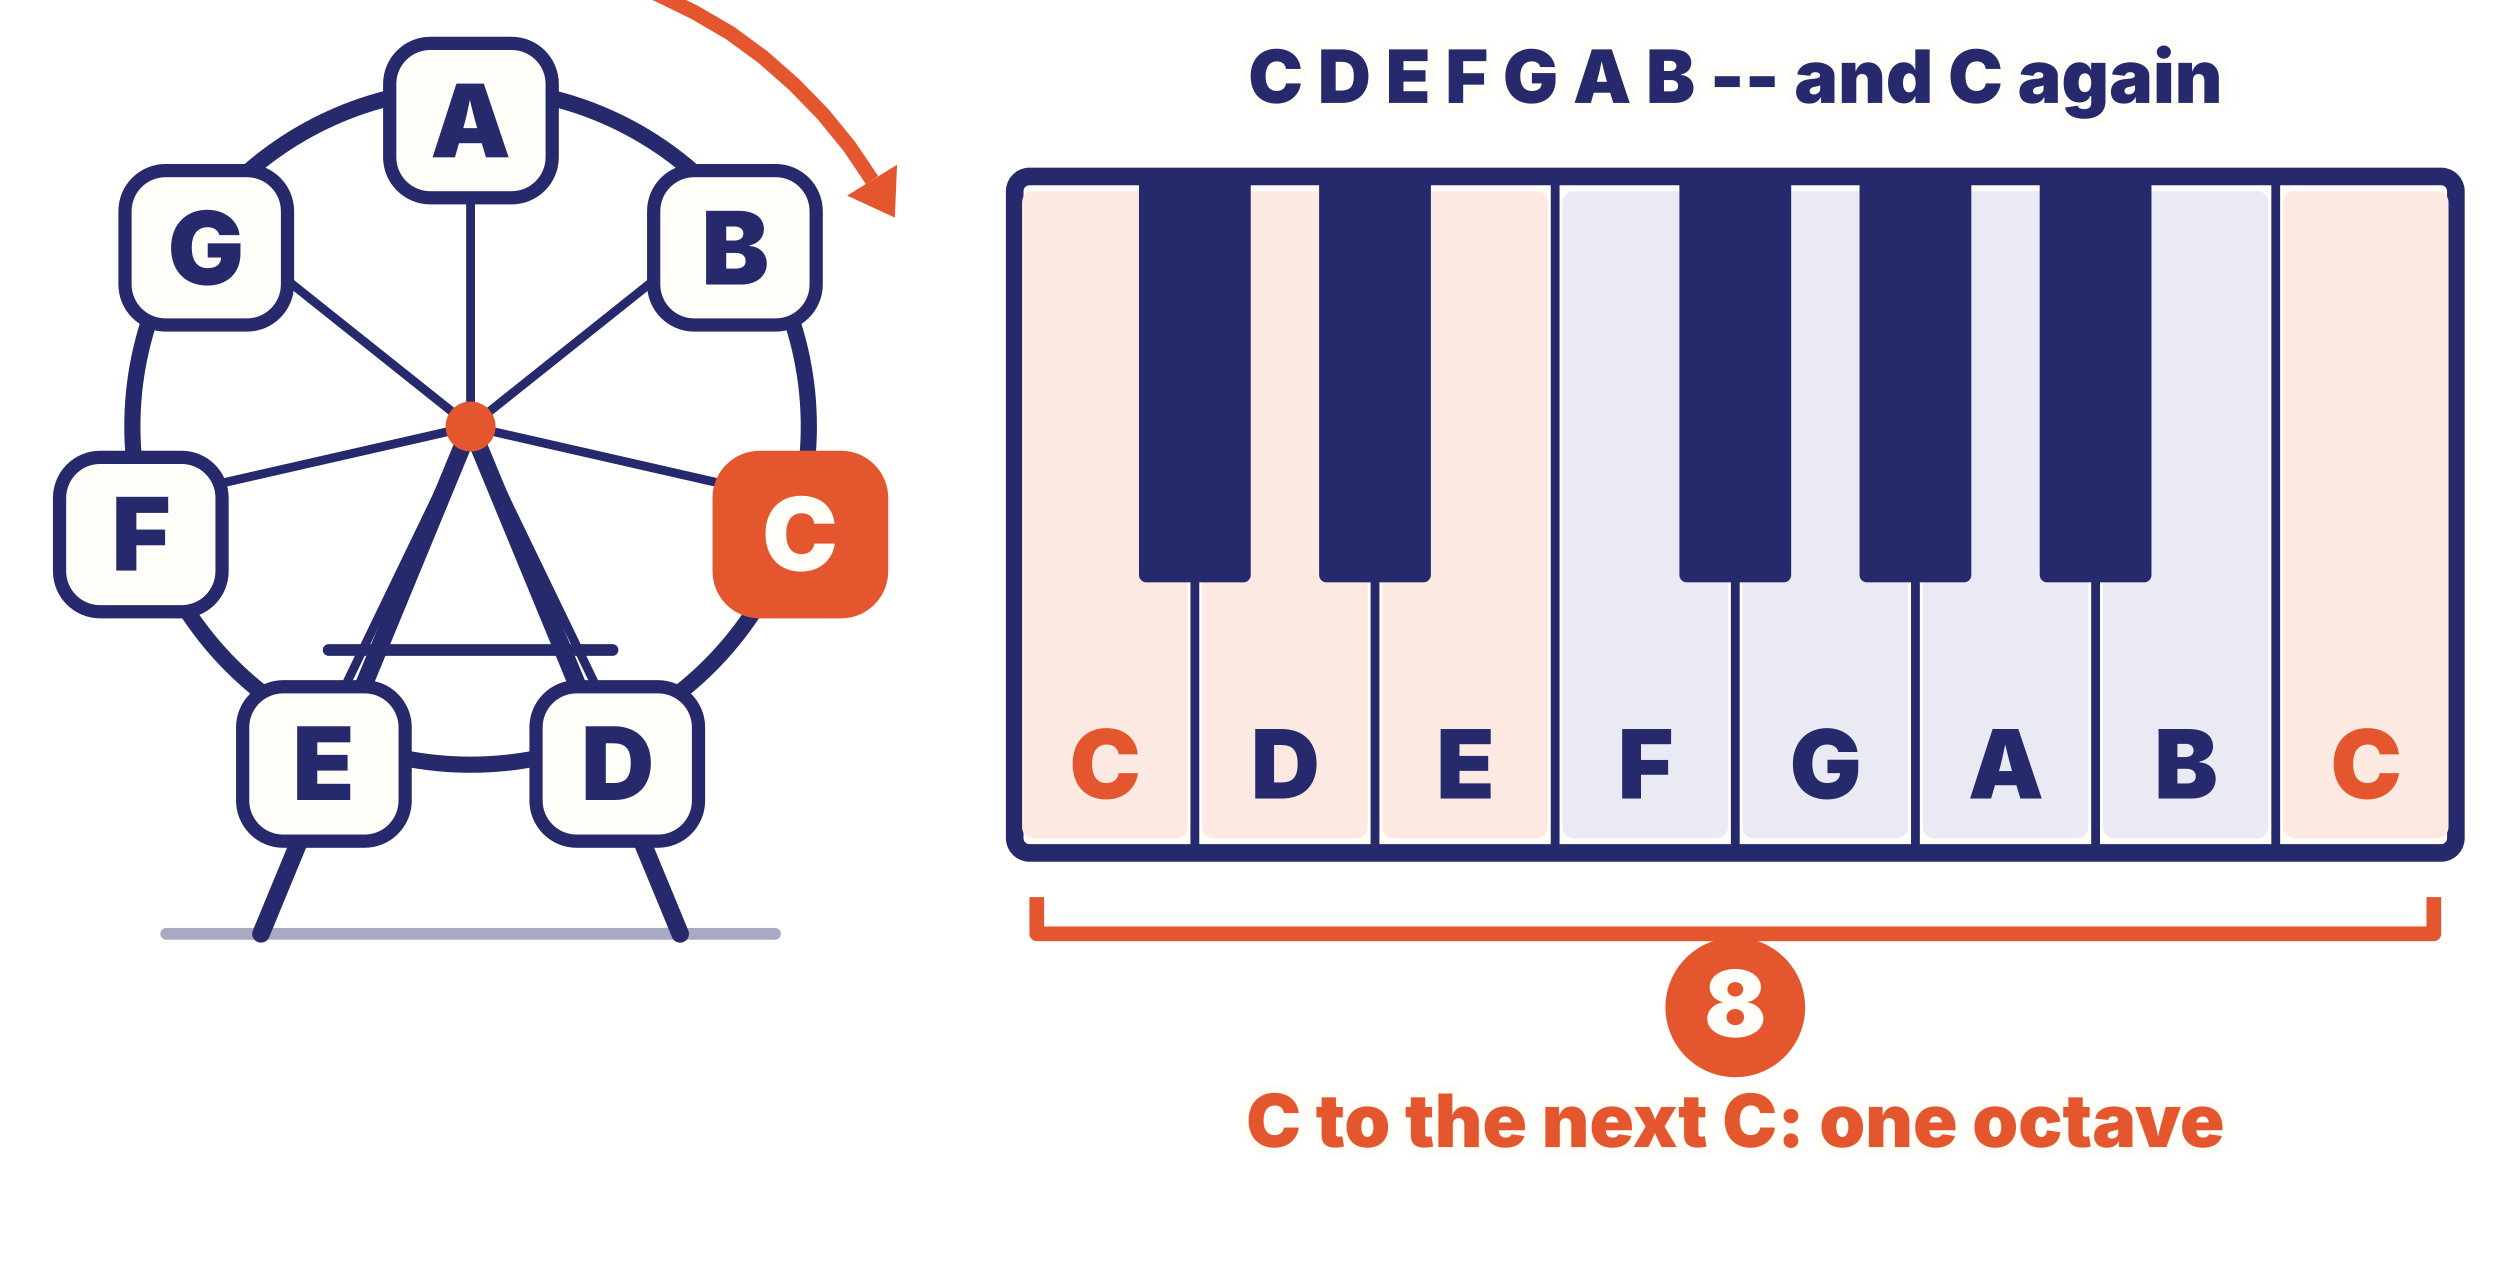
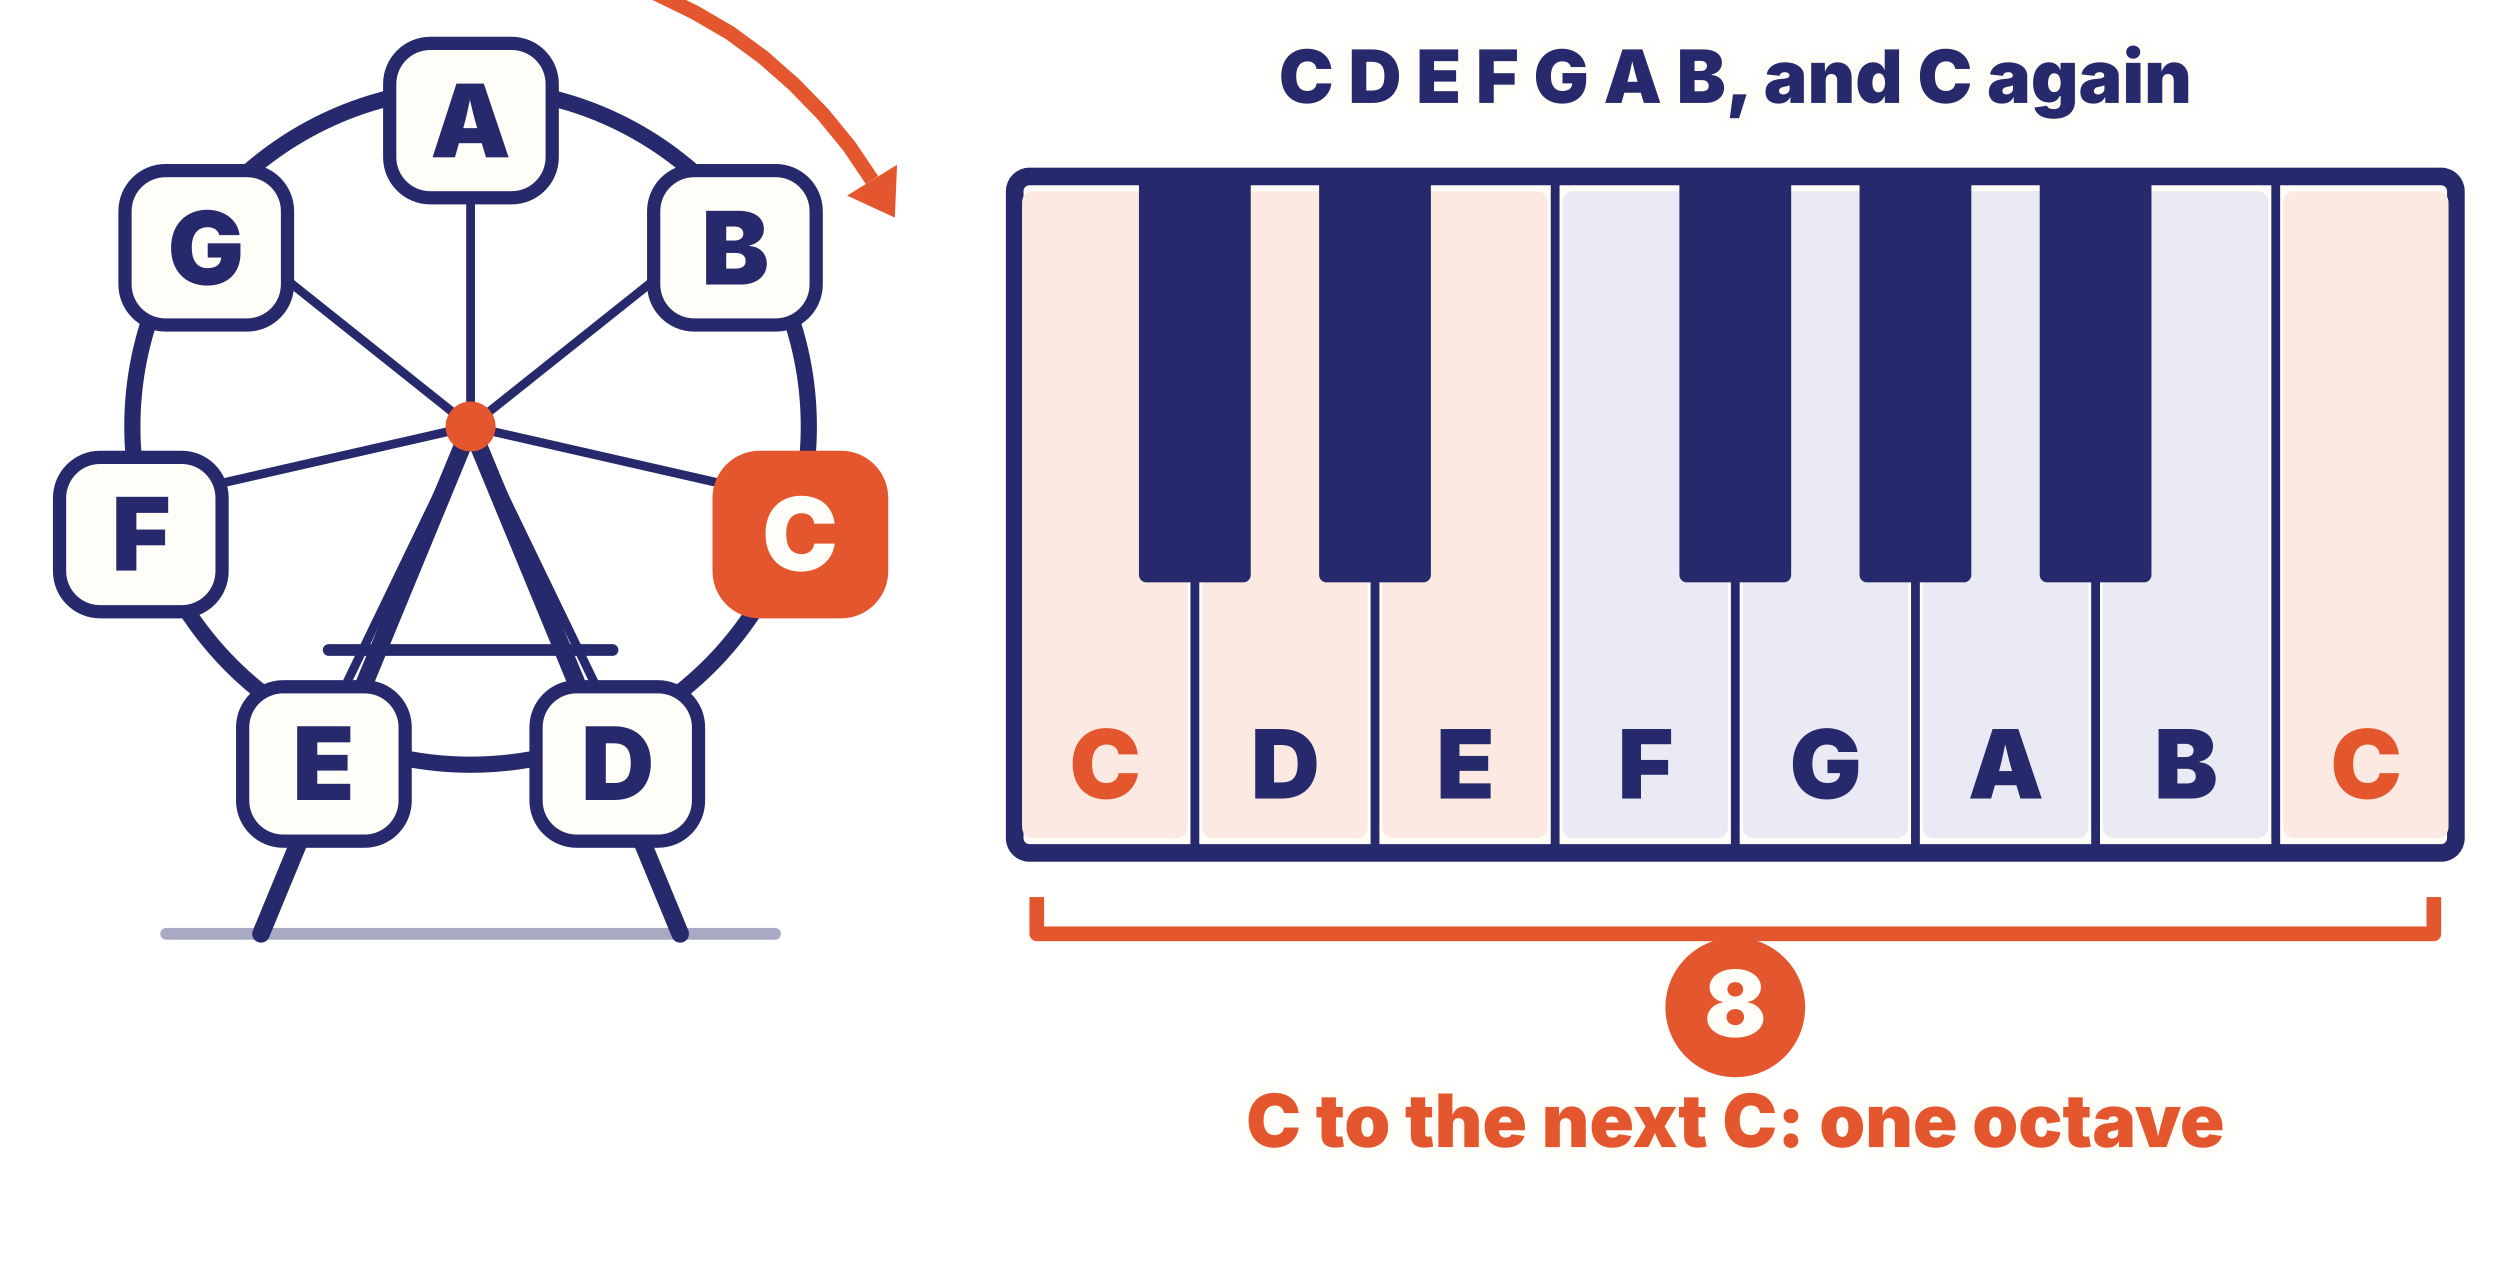
<svg xmlns="http://www.w3.org/2000/svg" viewBox="0 10 340 172" width="680" height="344">
  <defs>
    <pattern id="penh3" width="3.2" height="3.2" patternUnits="userSpaceOnUse" patternTransform="rotate(40)">
      <rect width="3.2" height="3.2" fill="#fffdf7" />
      <line x1="0" y1="0" x2="0" y2="3.2" stroke="#26296b" stroke-width="1.15" />
    </pattern>
  </defs>
  <polyline points="35.5,137 64,68 92.5,137" fill="none" stroke="#26296b" stroke-width="2.4" stroke-linecap="round" stroke-linejoin="round" />
  <line x1="44.7" y1="98.4" x2="83.3" y2="98.4" fill="none" stroke="#26296b" stroke-width="1.6" stroke-linecap="round" />
  <line x1="22.6" y1="137" x2="105.4" y2="137" fill="none" stroke="rgba(38,41,107,0.4)" stroke-width="1.6" stroke-linecap="round" />
  <ellipse cx="64" cy="68" rx="46" ry="46" fill="none" stroke="#26296b" stroke-width="2.2" />
  <line x1="64" y1="68" x2="64" y2="22" fill="none" stroke="#26296b" stroke-width="1.2" stroke-linecap="round" />
  <line x1="64" y1="68" x2="100" y2="39.3" fill="none" stroke="#26296b" stroke-width="1.2" stroke-linecap="round" />
  <line x1="64" y1="68" x2="108.8" y2="78.2" fill="none" stroke="#26296b" stroke-width="1.2" stroke-linecap="round" />
  <line x1="64" y1="68" x2="84" y2="109.4" fill="none" stroke="#26296b" stroke-width="1.2" stroke-linecap="round" />
  <line x1="64" y1="68" x2="44" y2="109.4" fill="none" stroke="#26296b" stroke-width="1.2" stroke-linecap="round" />
  <line x1="64" y1="68" x2="19.2" y2="78.2" fill="none" stroke="#26296b" stroke-width="1.2" stroke-linecap="round" />
  <line x1="64" y1="68" x2="28" y2="39.3" fill="none" stroke="#26296b" stroke-width="1.2" stroke-linecap="round" />
  <ellipse cx="64" cy="68" rx="3.4" ry="3.4" fill="#e4572e" />
  <rect x="53" y="15.9" width="22.1" height="21" rx="5.52" fill="#fffdf7" stroke="#26296b" stroke-width="1.8" />
  <text x="64" y="31.4" text-anchor="middle" font-size="13.8" font-weight="900" fill="#26296b" font-family="Inter,sans-serif">A</text>
  <rect x="88.9" y="33.2" width="22.1" height="21" rx="5.52" fill="#fffdf7" stroke="#26296b" stroke-width="1.8" />
  <text x="100" y="48.7" text-anchor="middle" font-size="13.8" font-weight="900" fill="#26296b" font-family="Inter,sans-serif">B</text>
  <rect x="97.8" y="72.2" width="22.1" height="21" rx="5.52" fill="#e4572e" stroke="#e4572e" stroke-width="1.8" />
  <text x="108.8" y="87.6" text-anchor="middle" font-size="13.8" font-weight="900" fill="#fffdf7" font-family="Inter,sans-serif">C</text>
  <rect x="72.9" y="103.4" width="22.1" height="21" rx="5.52" fill="#fffdf7" stroke="#26296b" stroke-width="1.8" />
  <text x="84" y="118.8" text-anchor="middle" font-size="13.8" font-weight="900" fill="#26296b" font-family="Inter,sans-serif">D</text>
  <rect x="33" y="103.4" width="22.1" height="21" rx="5.52" fill="#fffdf7" stroke="#26296b" stroke-width="1.8" />
  <text x="44" y="118.8" text-anchor="middle" font-size="13.8" font-weight="900" fill="#26296b" font-family="Inter,sans-serif">E</text>
  <rect x="8.1" y="72.2" width="22.1" height="21" rx="5.52" fill="#fffdf7" stroke="#26296b" stroke-width="1.8" />
  <text x="19.2" y="87.6" text-anchor="middle" font-size="13.8" font-weight="900" fill="#26296b" font-family="Inter,sans-serif">F</text>
  <rect x="17" y="33.2" width="22.1" height="21" rx="5.52" fill="#fffdf7" stroke="#26296b" stroke-width="1.8" />
  <text x="28" y="48.7" text-anchor="middle" font-size="13.8" font-weight="900" fill="#26296b" font-family="Inter,sans-serif">G</text>
  <path d="M84.2,7.2 L89.4,9.2 L94.5,11.7 L99.3,14.5 L103.8,17.8 L108,21.5 L111.9,25.5 L115.5,29.9 L118.6,34.5" fill="none" stroke="#e4572e" stroke-width="2" stroke-linejoin="round" />
  <path d="M121.7,39.6 L122,32.4 L115.2,36.6 Z" fill="#e4572e" stroke-linejoin="round" />
  <rect x="138" y="34" width="196" height="92" rx="2" fill="#fffdf7" stroke="#26296b" stroke-width="2.4" />
  <rect x="139" y="36" width="22.5" height="88" rx="1.5" fill="#fbe9e2" />
  <rect x="163.5" y="36" width="22.5" height="88" rx="1.5" fill="#fbe9e2" />
  <rect x="188" y="36" width="22.5" height="88" rx="1.5" fill="#fbe9e2" />
  <rect x="212.5" y="36" width="22.5" height="88" rx="1.5" fill="#e9eaf4" />
  <rect x="237" y="36" width="22.5" height="88" rx="1.5" fill="#e9eaf4" />
  <rect x="261.5" y="36" width="22.5" height="88" rx="1.5" fill="#e9eaf4" />
  <rect x="286" y="36" width="22.5" height="88" rx="1.5" fill="#e9eaf4" />
  <rect x="310.5" y="36" width="22.5" height="88" rx="1.5" fill="#fbe9e2" />
  <line x1="162.5" y1="34" x2="162.5" y2="126" fill="none" stroke="#26296b" stroke-width="1.2" stroke-linecap="round" />
  <line x1="187" y1="34" x2="187" y2="126" fill="none" stroke="#26296b" stroke-width="1.2" stroke-linecap="round" />
  <line x1="211.5" y1="34" x2="211.5" y2="126" fill="none" stroke="#26296b" stroke-width="1.2" stroke-linecap="round" />
  <line x1="236" y1="34" x2="236" y2="126" fill="none" stroke="#26296b" stroke-width="1.2" stroke-linecap="round" />
  <line x1="260.5" y1="34" x2="260.5" y2="126" fill="none" stroke="#26296b" stroke-width="1.2" stroke-linecap="round" />
  <line x1="285" y1="34" x2="285" y2="126" fill="none" stroke="#26296b" stroke-width="1.2" stroke-linecap="round" />
  <line x1="309.5" y1="34" x2="309.5" y2="126" fill="none" stroke="#26296b" stroke-width="1.2" stroke-linecap="round" />
  <rect x="154.9" y="34" width="15.2" height="55.2" rx="1" fill="#26296b" />
  <rect x="179.4" y="34" width="15.2" height="55.2" rx="1" fill="#26296b" />
  <rect x="228.4" y="34" width="15.2" height="55.2" rx="1" fill="#26296b" />
  <rect x="252.9" y="34" width="15.2" height="55.2" rx="1" fill="#26296b" />
  <rect x="277.4" y="34" width="15.2" height="55.2" rx="1" fill="#26296b" />
  <text x="150.3" y="118.6" text-anchor="middle" font-size="13" font-weight="900" fill="#e4572e" font-family="Inter,sans-serif">C</text>
  <text x="174.8" y="118.6" text-anchor="middle" font-size="13" font-weight="900" fill="#26296b" font-family="Inter,sans-serif">D</text>
  <text x="199.3" y="118.6" text-anchor="middle" font-size="13" font-weight="900" fill="#26296b" font-family="Inter,sans-serif">E</text>
  <text x="223.8" y="118.6" text-anchor="middle" font-size="13" font-weight="900" fill="#26296b" font-family="Inter,sans-serif">F</text>
  <text x="248.3" y="118.6" text-anchor="middle" font-size="13" font-weight="900" fill="#26296b" font-family="Inter,sans-serif">G</text>
  <text x="272.8" y="118.6" text-anchor="middle" font-size="13" font-weight="900" fill="#26296b" font-family="Inter,sans-serif">A</text>
  <text x="297.3" y="118.6" text-anchor="middle" font-size="13" font-weight="900" fill="#26296b" font-family="Inter,sans-serif">B</text>
  <text x="321.8" y="118.6" text-anchor="middle" font-size="13" font-weight="900" fill="#e4572e" font-family="Inter,sans-serif">C</text>
  <path d="M141,132 L141,137 L331,137 L331,132" fill="none" stroke="#e4572e" stroke-width="2" stroke-linejoin="round" />
  <ellipse cx="236" cy="147" rx="9.5" ry="9.5" fill="#e4572e" />
  <text x="236" y="151" text-anchor="middle" font-size="12.5" font-weight="900" fill="#fffdf7" font-family="Inter,sans-serif">8</text>
  <text x="236" y="166" text-anchor="middle" font-size="10" font-weight="900" fill="#e4572e" font-family="Inter,sans-serif" stroke="#fffdf7" stroke-width="2.4" stroke-linejoin="round" paint-order="stroke">C to the next C: one octave</text>
-   <text x="236" y="24" text-anchor="middle" font-size="10" font-weight="900" fill="#26296b" font-family="Inter,sans-serif" stroke="#fffdf7" stroke-width="2.4" stroke-linejoin="round" paint-order="stroke">C D E F G A B -- and C again</text>
+   <text x="236" y="24" text-anchor="middle" font-size="10" font-weight="900" fill="#26296b" font-family="Inter,sans-serif" stroke="#fffdf7" stroke-width="2.4" stroke-linejoin="round" paint-order="stroke">C D E F G A B, and C again</text>
</svg>
